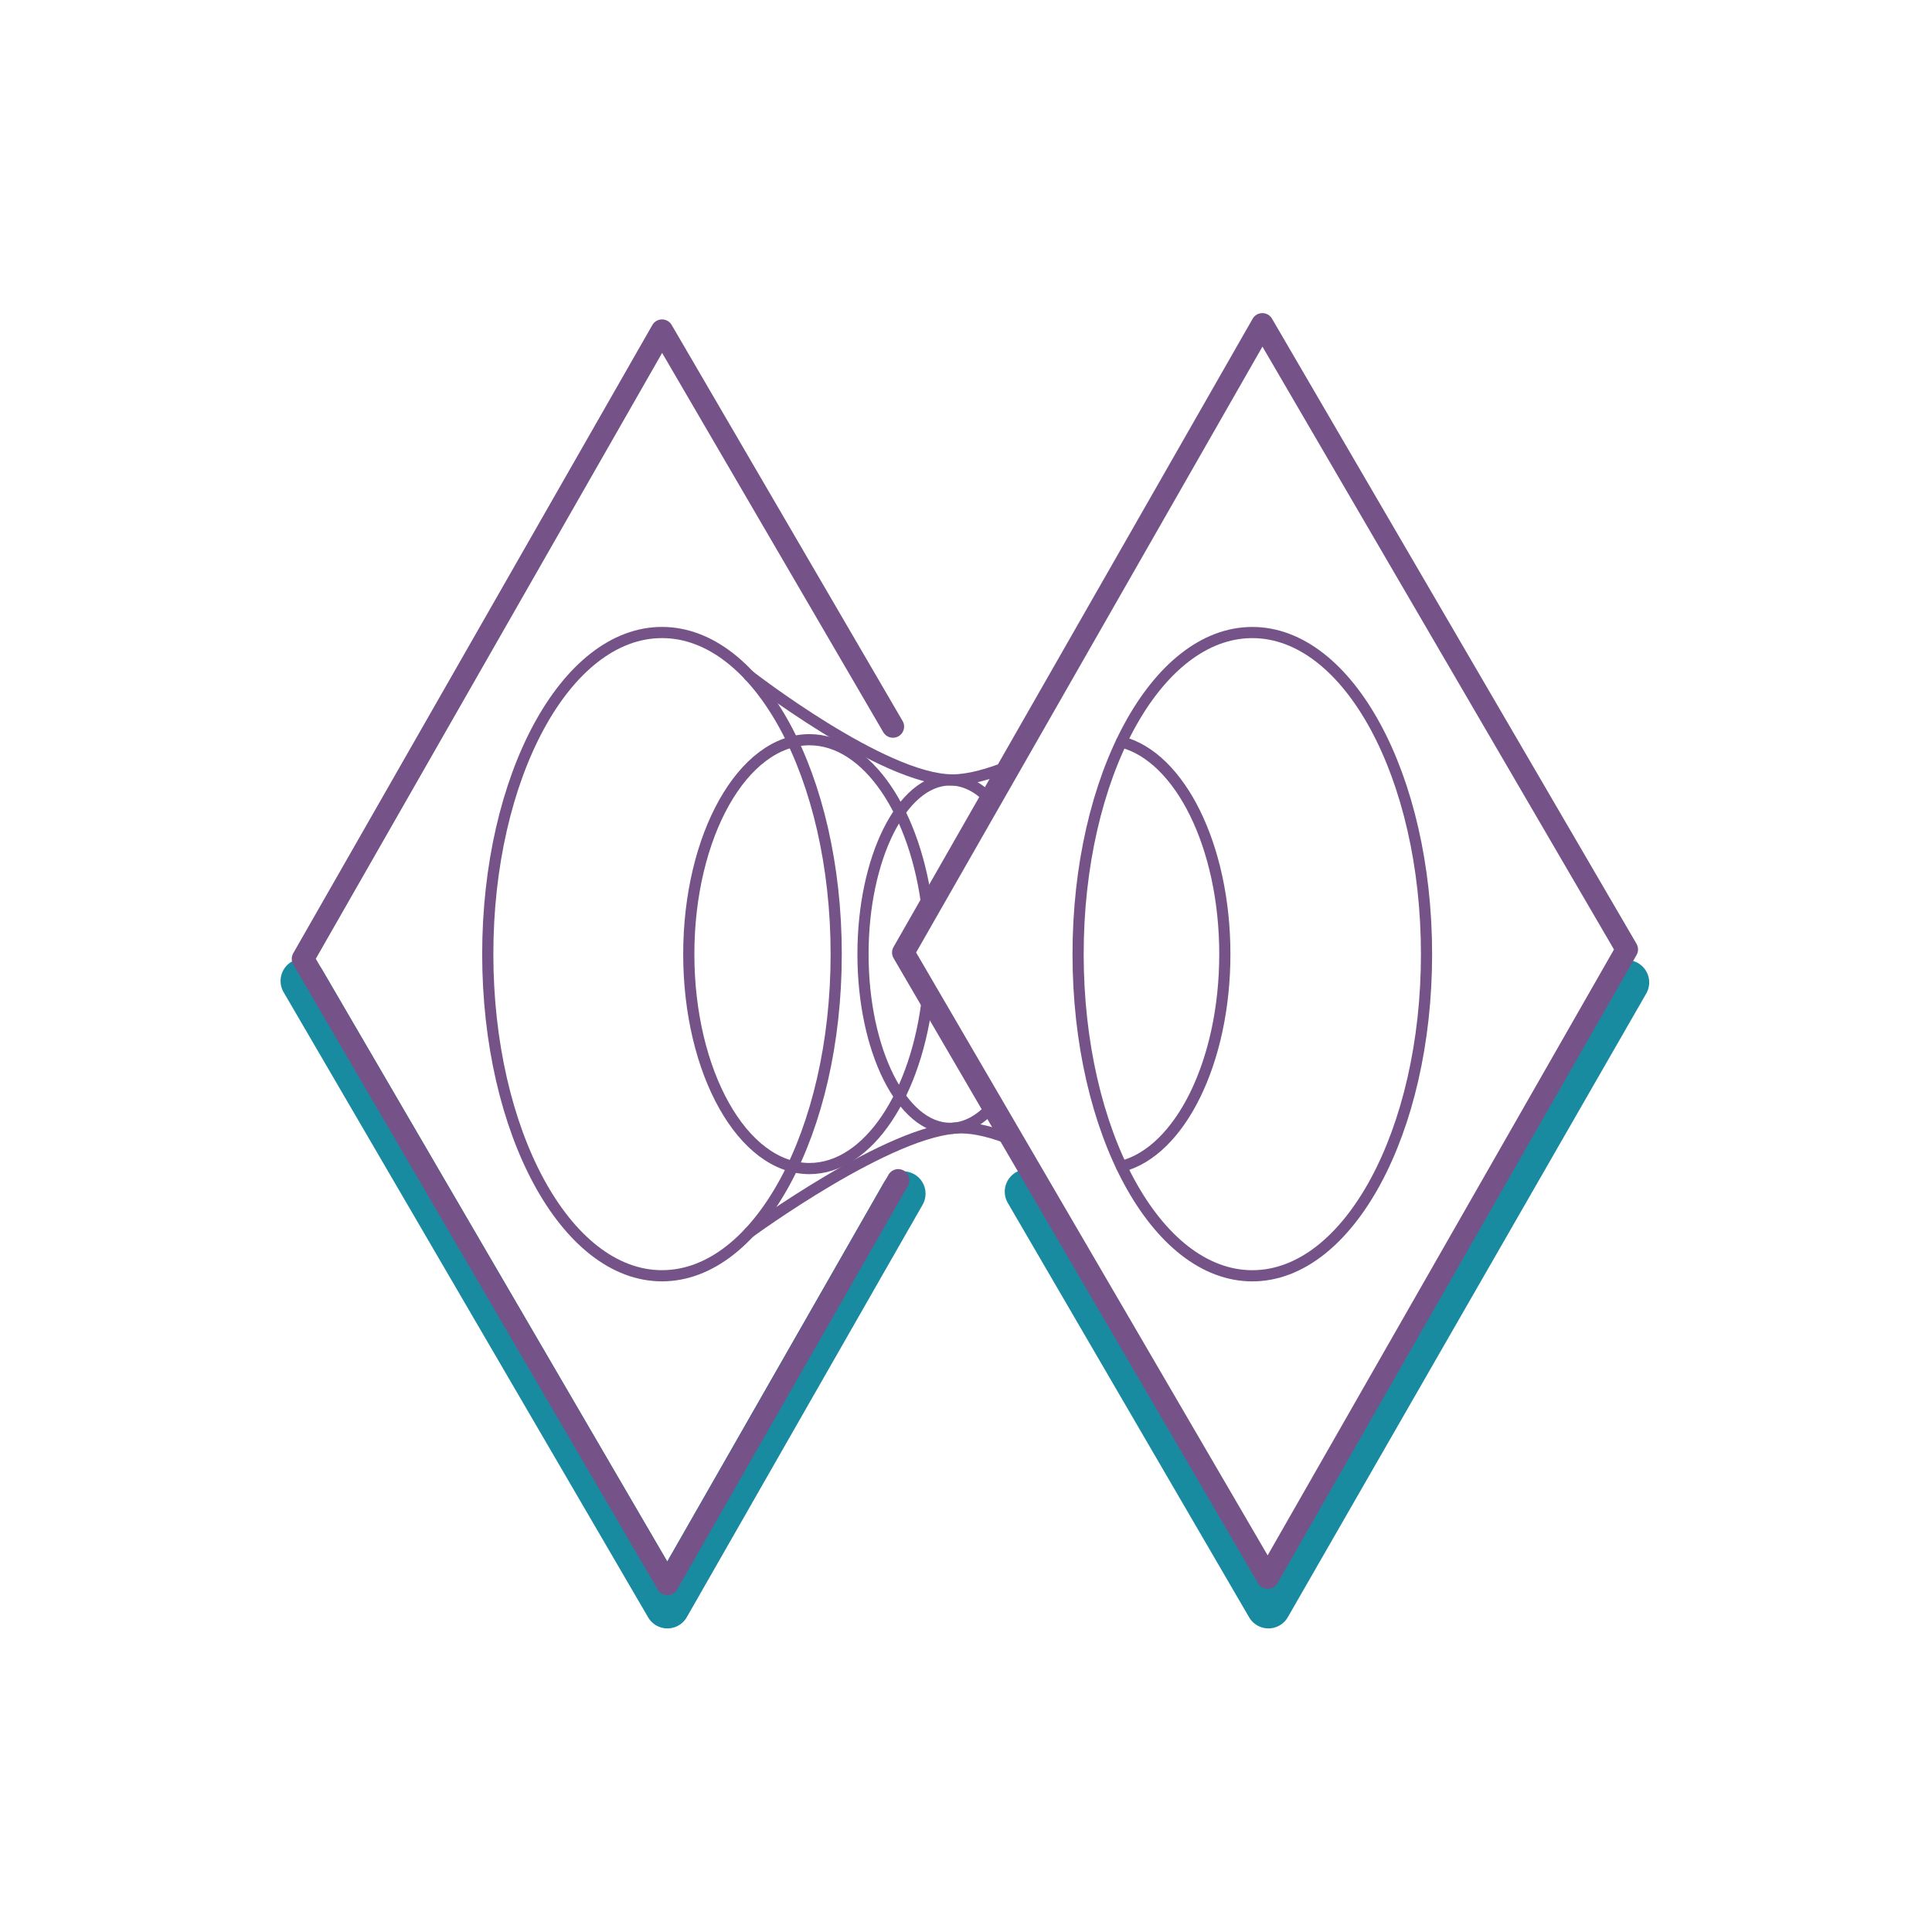
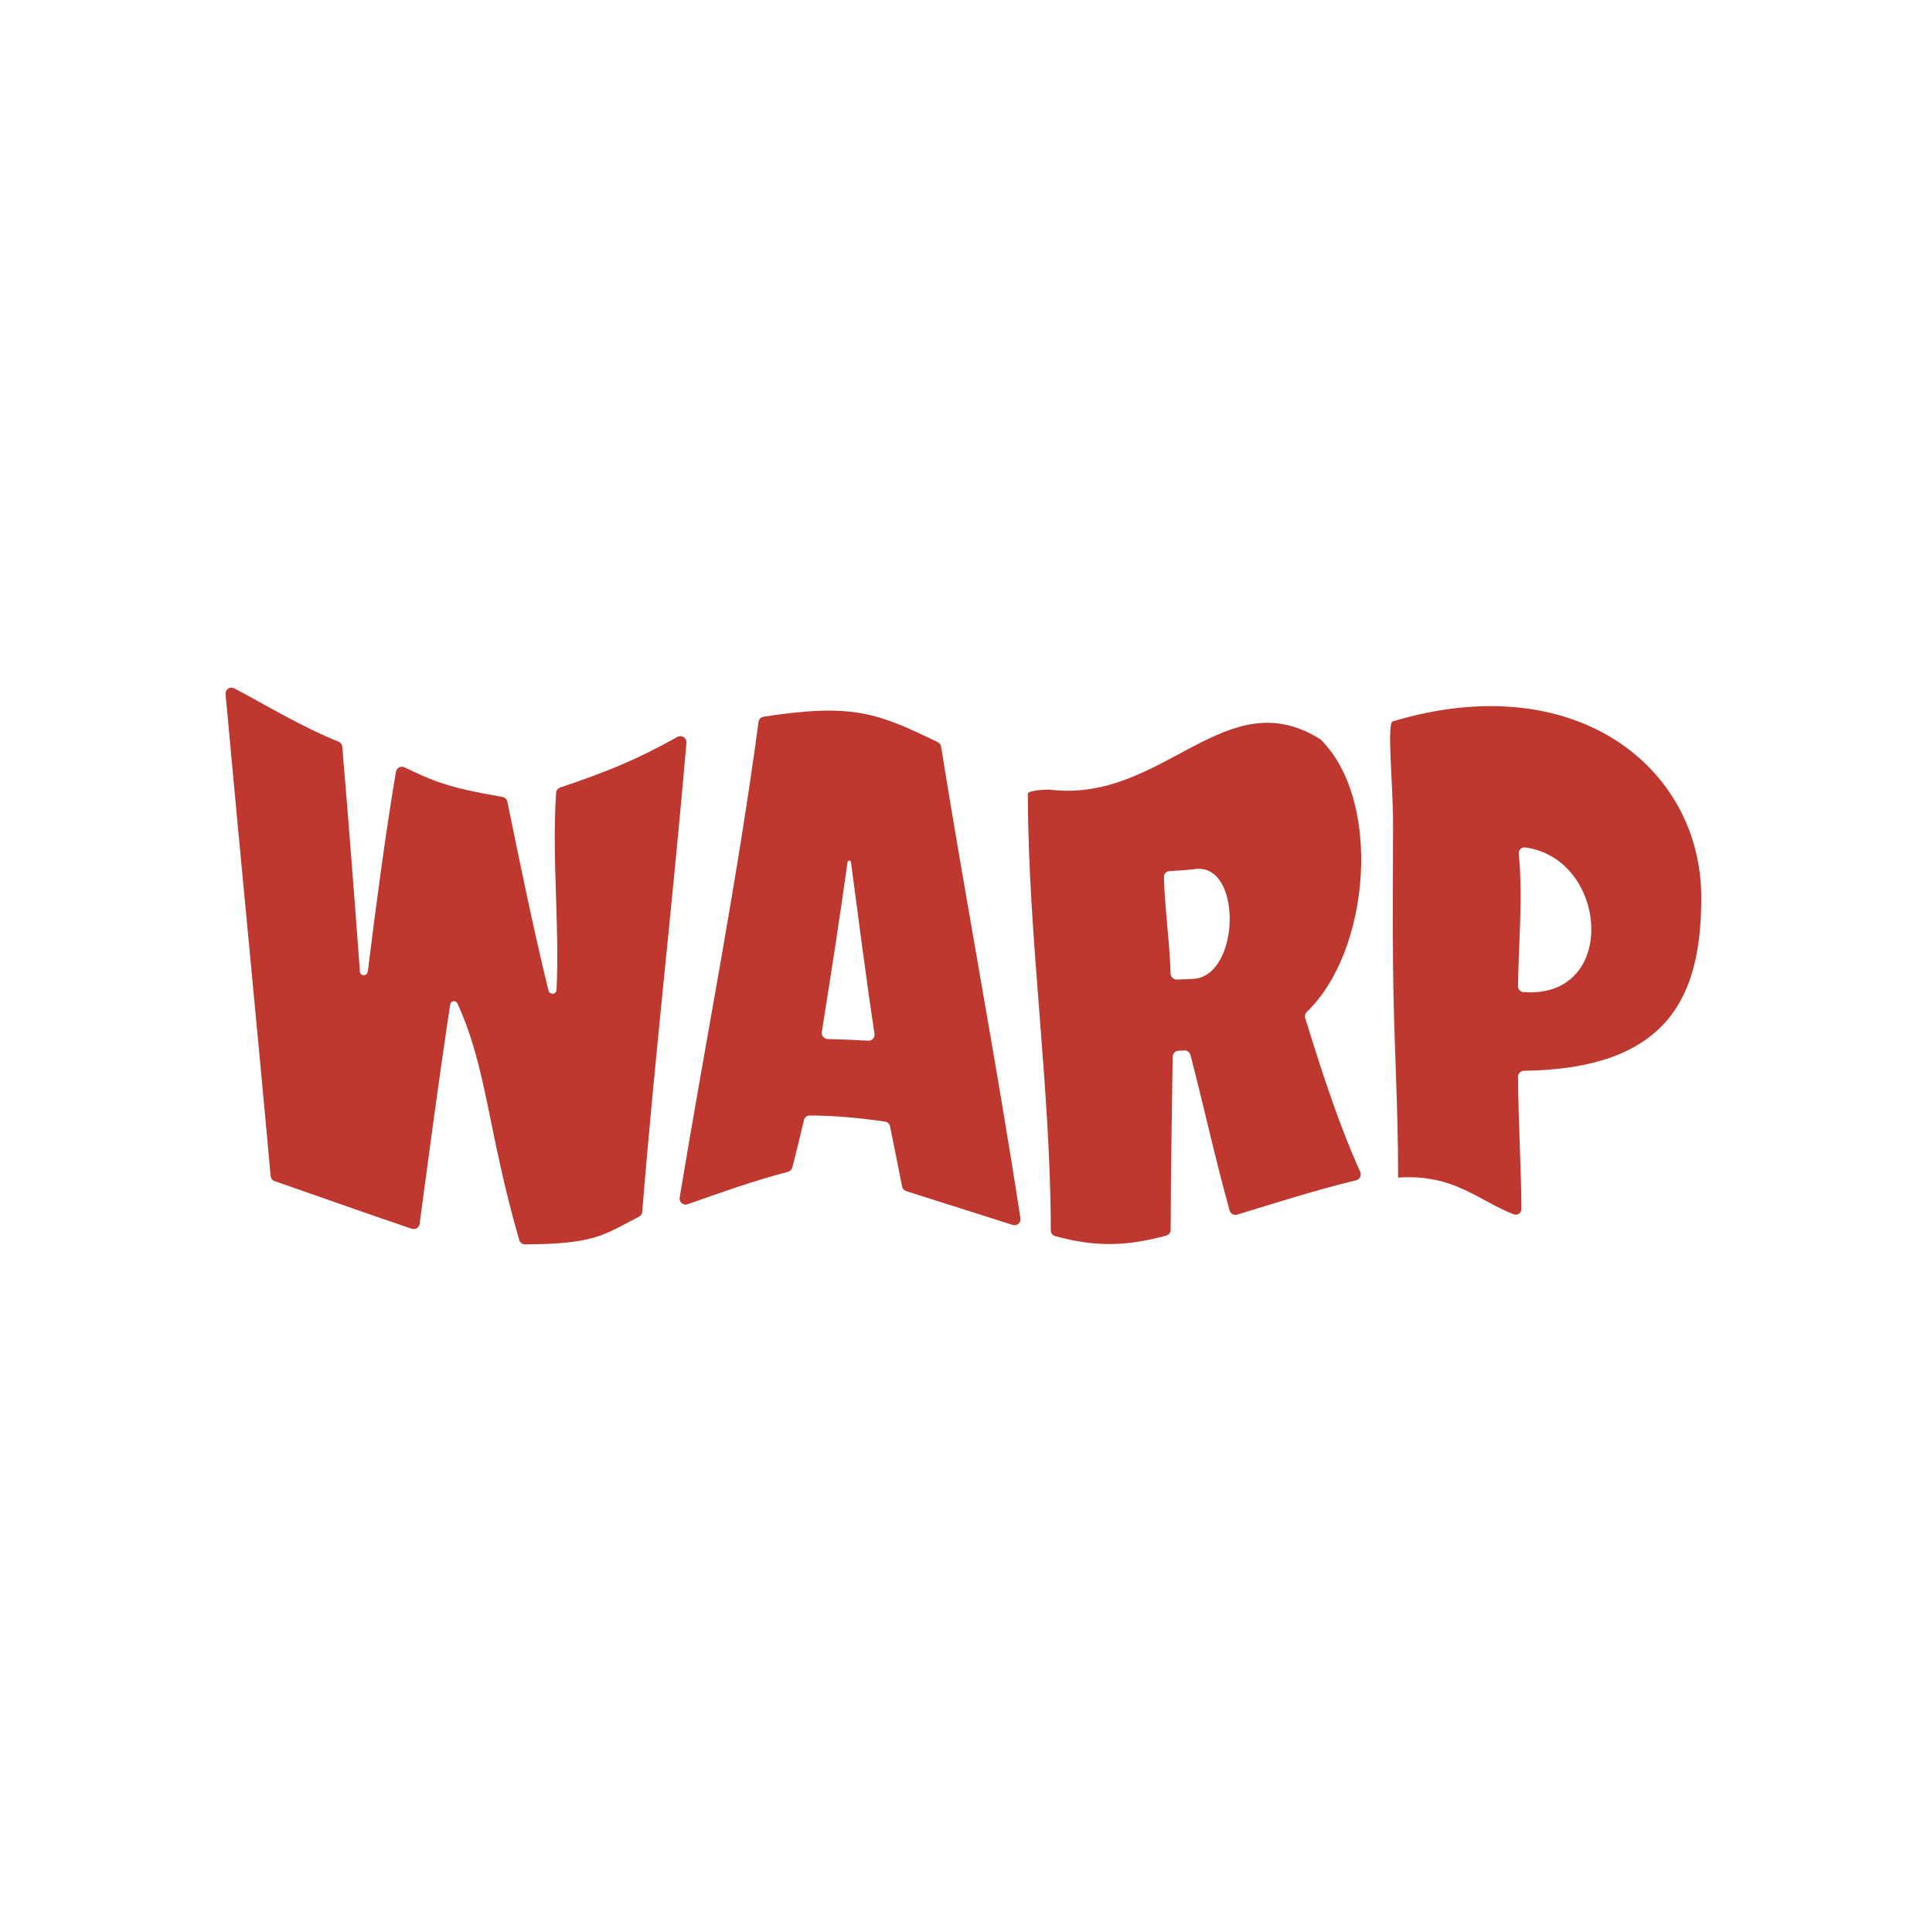
- <svg xmlns="http://www.w3.org/2000/svg" width="100%" height="100%" viewBox="0 0 346 346" version="1.1" xml:space="preserve" style="fill-rule:evenodd;clip-rule:evenodd;stroke-linecap:round;stroke-linejoin:round;stroke-miterlimit:1.5;">
-   <rect id="Artboard4" x="-0" y="0.054" width="345.6" height="345.6" style="fill:none;" />
-   <g id="Artboard41">
-     <path d="M54.246,175.675l65.282,111.957l42.228,-73.86" style="fill:none;stroke:#198ba1;stroke-width:8px;" />
-     <path d="M183.939,213.414l43.224,74.218l64.191,-111.692" style="fill:none;stroke:#198ba1;stroke-width:8px;" />
-     <g>
-       <path d="M159.915,130.123l-41.353,-70.919l-64.316,112.515l65.282,111.956l41.331,-72.303" style="fill:none;stroke:#755287;stroke-width:4px;" />
-       <ellipse cx="118.554" cy="170.875" rx="31.2" ry="57.6" style="fill:none;stroke:#755287;stroke-width:2px;" />
-       <path d="M166.166,178.154c-1.915,17.718 -10.69,31.121 -21.212,31.121c-11.921,0 -21.6,-17.206 -21.6,-38.4c0,-21.193 9.679,-38.4 21.6,-38.4c10.402,0 19.097,13.1 21.144,30.518" style="fill:none;stroke:#755287;stroke-width:2px;" />
-       <path d="M200.843,132.87c10.46,2.667 18.511,18.68 18.511,38.01c0,19.33 -8.051,35.343 -18.511,38.01" style="fill:none;stroke:#755287;stroke-width:2px;" />
-       <path d="M177.788,198.086c-2.257,2.54 -4.861,3.989 -7.634,3.989c-8.609,0 -15.6,-13.98 -15.6,-31.2c0,-17.219 6.991,-31.2 15.6,-31.2c2.691,0 5.223,1.366 7.434,3.768" style="fill:none;stroke:#755287;stroke-width:2px;" />
-       <path d="M134.154,120.991c0,0 24.022,18.662 36.422,18.684c2.883,0.006 6.478,-0.994 10.299,-2.532" style="fill:none;stroke:#755287;stroke-width:2px;" />
-       <path d="M181.337,204.171c-3.368,-1.34 -6.552,-2.191 -9.204,-2.187c-12.4,0.021 -37.979,18.775 -37.979,18.775" style="fill:none;stroke:#755287;stroke-width:2px;" />
-       <ellipse cx="224.275" cy="170.88" rx="31.2" ry="57.6" style="fill:none;stroke:#755287;stroke-width:2px;" />
-       <path d="M291.354,170.032l-65.282,-111.957l-64.316,112.515l65.282,111.957l64.316,-112.515Z" style="fill:none;stroke:#755287;stroke-width:4px;" />
-     </g>
-   </g>
+ <svg xmlns="http://www.w3.org/2000/svg" width="346" height="347" viewBox="0 0 346 347" fill="none">
+   <path d="M121.652 132.357C122.411 131.935 123.341 132.529 123.267 133.395C120.788 162.31 117.571 189.728 115.326 217.647C115.296 218.021 115.072 218.354 114.739 218.526C108.393 221.813 106.839 223.434 94.283 223.5C93.804 223.503 93.372 223.18 93.239 222.719C87.574 203.124 87.448 191.749 82.13 180.216C82.03 180 81.823 179.853 81.588 179.828C81.226 179.789 80.897 180.041 80.843 180.4C78.85 193.515 77.114 206.665 75.352 219.813C75.262 220.485 74.581 220.909 73.938 220.692C65.708 217.907 57.52 214.997 49.315 212.137C48.914 211.997 48.633 211.636 48.595 211.214C45.991 182.358 43.123 153.528 40.505 124.673C40.428 123.824 41.319 123.227 42.071 123.628C48.521 127.063 54.048 130.472 60.782 133.204C61.162 133.358 61.426 133.712 61.46 134.121C62.626 147.907 63.621 160.812 64.637 174.62C64.656 174.873 64.941 175.099 65.192 175.141C65.658 175.22 65.999 174.878 66.058 174.409C67.557 162.449 69.097 150.493 71.098 138.606C71.216 137.904 71.971 137.51 72.615 137.812C77.922 140.304 80.014 141.367 90.23 143.141C90.669 143.217 91.023 143.553 91.112 143.99C93.132 153.878 95.599 166.03 98.49 177.931C98.568 178.251 98.854 178.478 99.183 178.479C99.196 178.479 99.209 178.479 99.221 178.479C99.604 178.481 99.92 178.181 99.938 177.798C100.491 165.847 99.085 154.33 99.855 142.394C99.883 141.959 100.175 141.585 100.588 141.445C109.332 138.493 114.387 136.391 121.652 132.357Z" fill="#BE3830" />
+   <path d="M183.24 218.814C183.361 219.602 182.615 220.244 181.854 220.006C175.469 218.008 169.107 215.939 162.723 213.936C162.345 213.818 162.062 213.501 161.986 213.112C161.282 209.504 160.557 205.9 159.822 202.299C159.731 201.856 159.375 201.515 158.927 201.45C154.439 200.789 149.945 200.367 145.408 200.351C144.909 200.349 144.477 200.696 144.364 201.182C143.699 204.025 142.997 206.858 142.278 209.687C142.18 210.071 141.879 210.37 141.496 210.469C135.381 212.049 129.42 214.203 123.462 216.294C122.69 216.565 121.911 215.909 122.045 215.101C126.848 186.054 132.282 158.873 136.211 129.648C136.275 129.175 136.65 128.796 137.122 128.723C153.167 126.251 157.611 128.07 168.388 133.294C168.705 133.447 168.932 133.749 168.988 134.097C173.527 162.371 178.897 190.507 183.24 218.814ZM155.896 186.915C156.585 186.954 157.137 186.349 157.032 185.667C155.528 175.872 154.109 164.519 152.798 154.815C152.779 154.67 152.652 154.554 152.507 154.567C152.345 154.582 152.208 154.693 152.186 154.855C150.863 164.469 149.117 175.674 147.569 185.358C147.465 186.005 147.957 186.593 148.612 186.611C151.042 186.675 153.469 186.777 155.896 186.915Z" fill="#BE3830" />
+   <path d="M234.677 181.729C234.373 182.021 234.252 182.456 234.377 182.859C237.273 192.197 240.239 201.551 244.253 210.476C244.534 211.101 244.177 211.831 243.511 211.991C236.308 213.723 229.235 216 222.149 218.154C221.573 218.329 220.965 217.997 220.803 217.417C218.212 208.178 216.188 198.756 213.766 189.472C213.637 188.977 213.178 188.642 212.667 188.667C212.312 188.685 211.938 188.703 211.608 188.719C211.039 188.747 210.59 189.206 210.58 189.775C210.508 194.085 210.23 211.182 210.214 220.891C210.214 221.374 209.893 221.794 209.426 221.92C202.208 223.869 196.704 223.992 189.47 222.014C189.006 221.887 188.688 221.463 188.688 220.982C188.663 195.166 184.608 168.407 184.57 142.584C184.569 141.919 188.052 141.775 188.713 141.851C208.978 144.169 220.047 122.005 237.118 132.798C248.227 143.699 246.099 170.766 234.677 181.729ZM214.263 175.819C222.806 175.337 223.153 154.672 214.393 156.113C213.478 156.253 211.349 156.354 209.931 156.47C209.395 156.514 208.997 156.965 209.008 157.504C209.116 162.762 210.07 169.558 210.199 174.852C210.214 175.468 210.728 175.96 211.343 175.937C212.338 175.899 213.48 175.86 214.263 175.819Z" fill="#BE3830" />
+   <path d="M273.677 192.316C273.081 192.324 272.583 192.805 272.587 193.401C272.635 200.604 273.142 209.847 273.206 217.117C273.212 217.837 272.521 218.353 271.846 218.101C265.644 215.777 261.091 210.785 251.057 211.507C251.057 197.673 250.299 187.939 250.148 173.732C250.063 165.782 250.146 155.588 250.148 147.738C250.148 140.842 248.954 129.55 250.148 129.55C282.872 119.736 305.5 137.824 305.5 161.228C305.5 178.803 299.752 191.96 273.677 192.316ZM273.86 152.206C273.197 152.118 272.66 152.699 272.727 153.364C273.505 161.095 272.661 169.947 272.588 177.136C272.582 177.679 273.003 178.142 273.545 178.183C290.724 179.489 288.786 154.186 273.86 152.206Z" fill="#BE3830" />
</svg>
